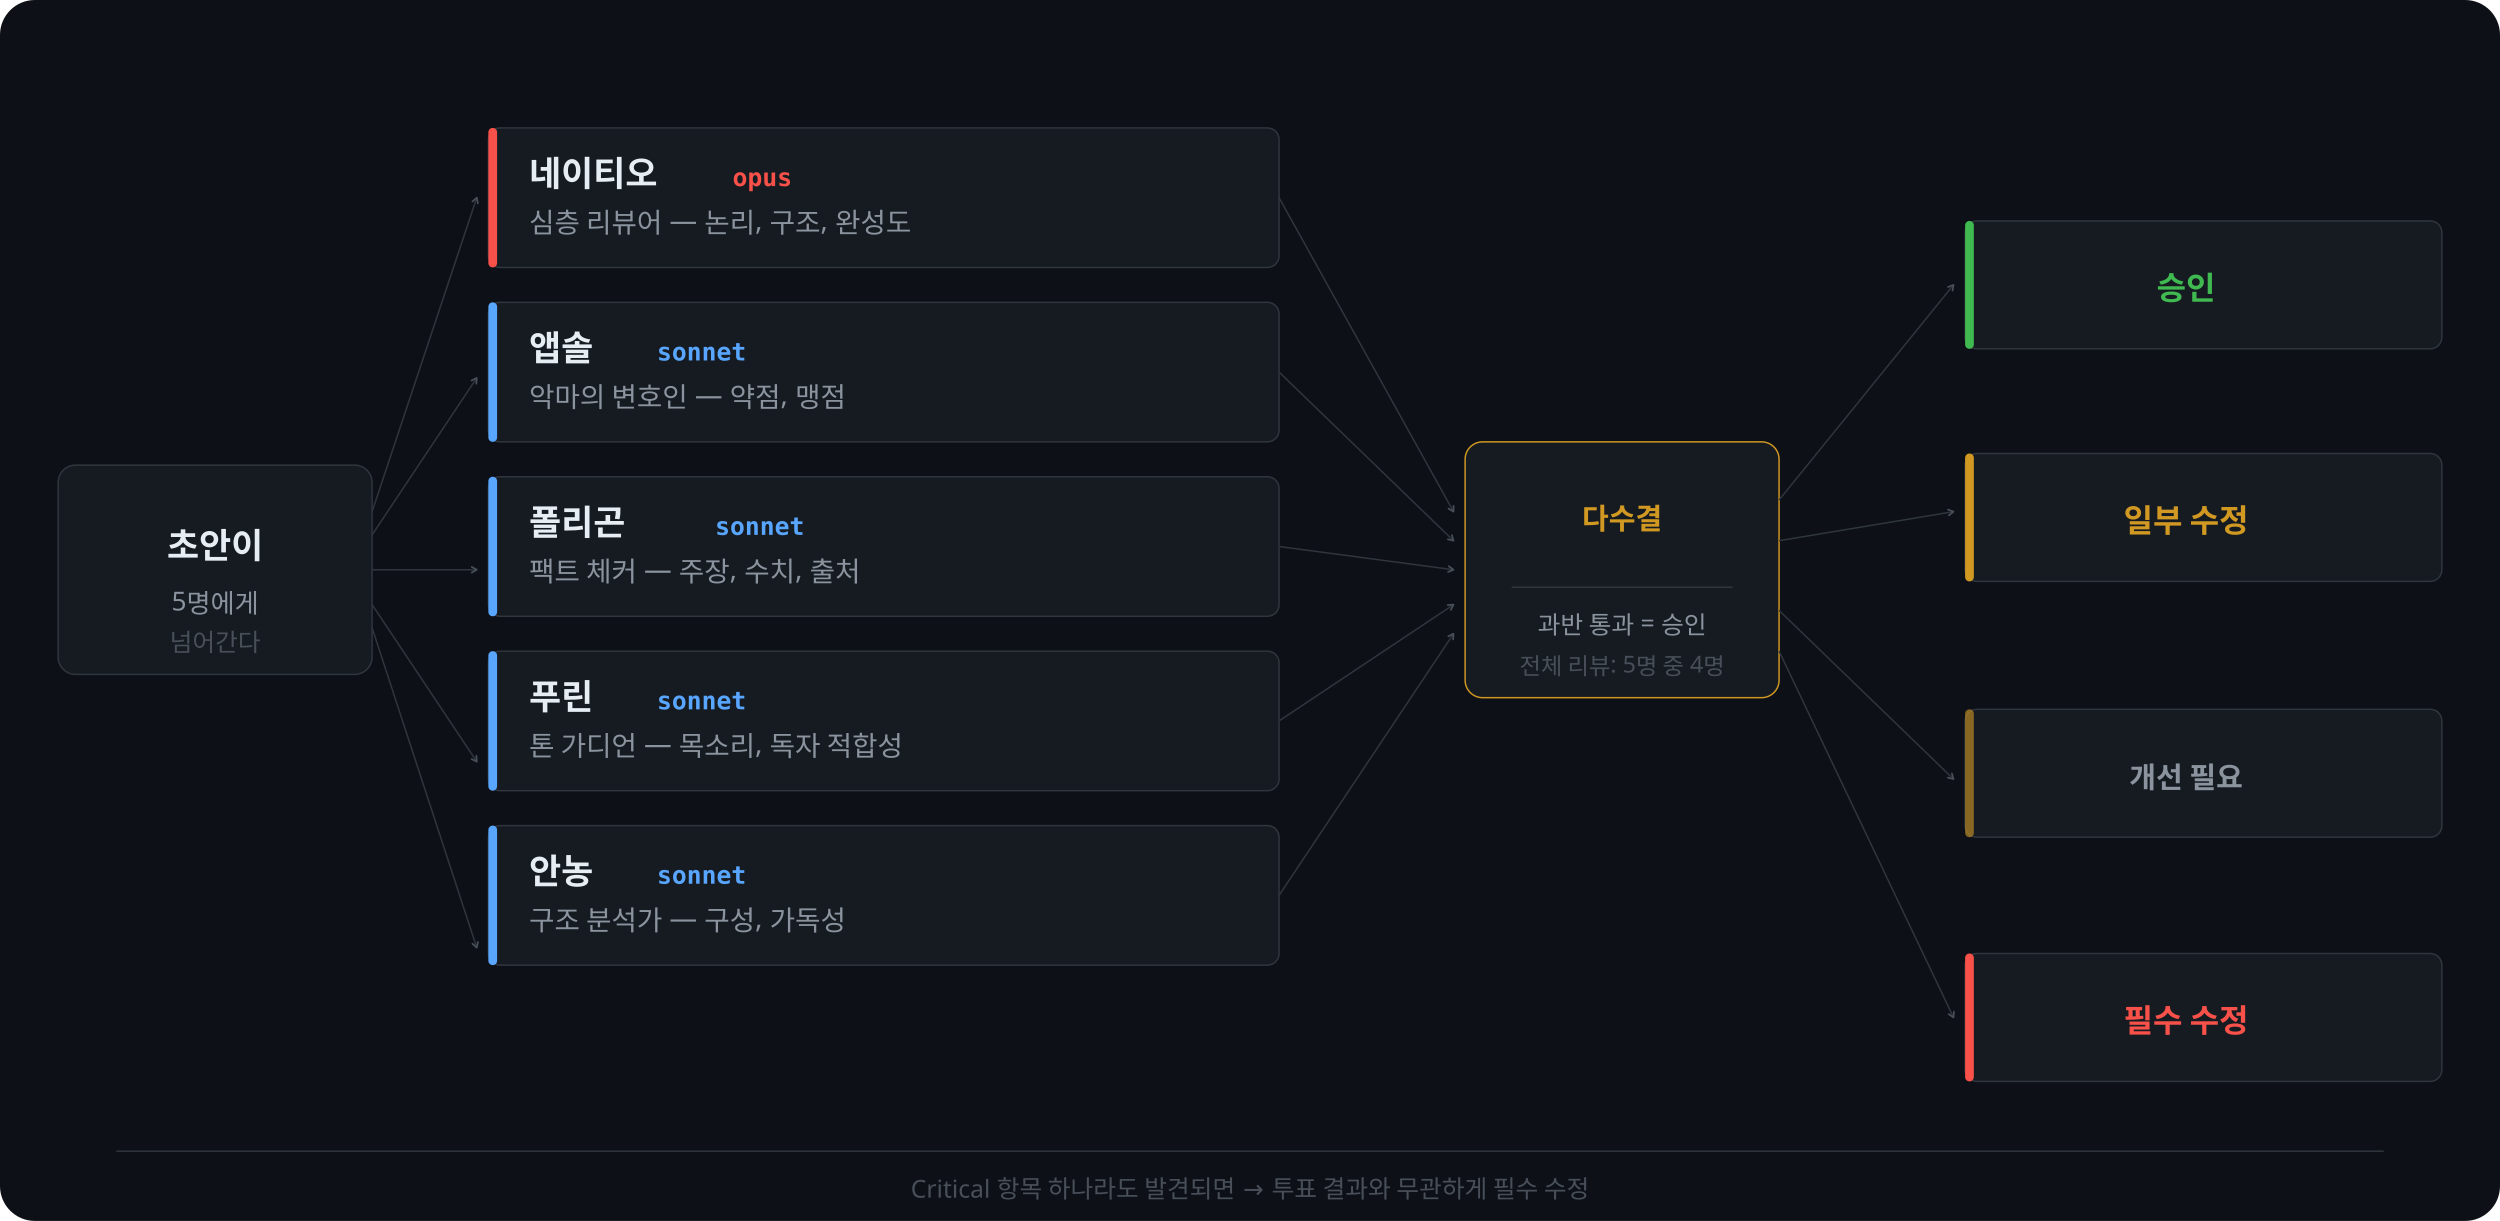
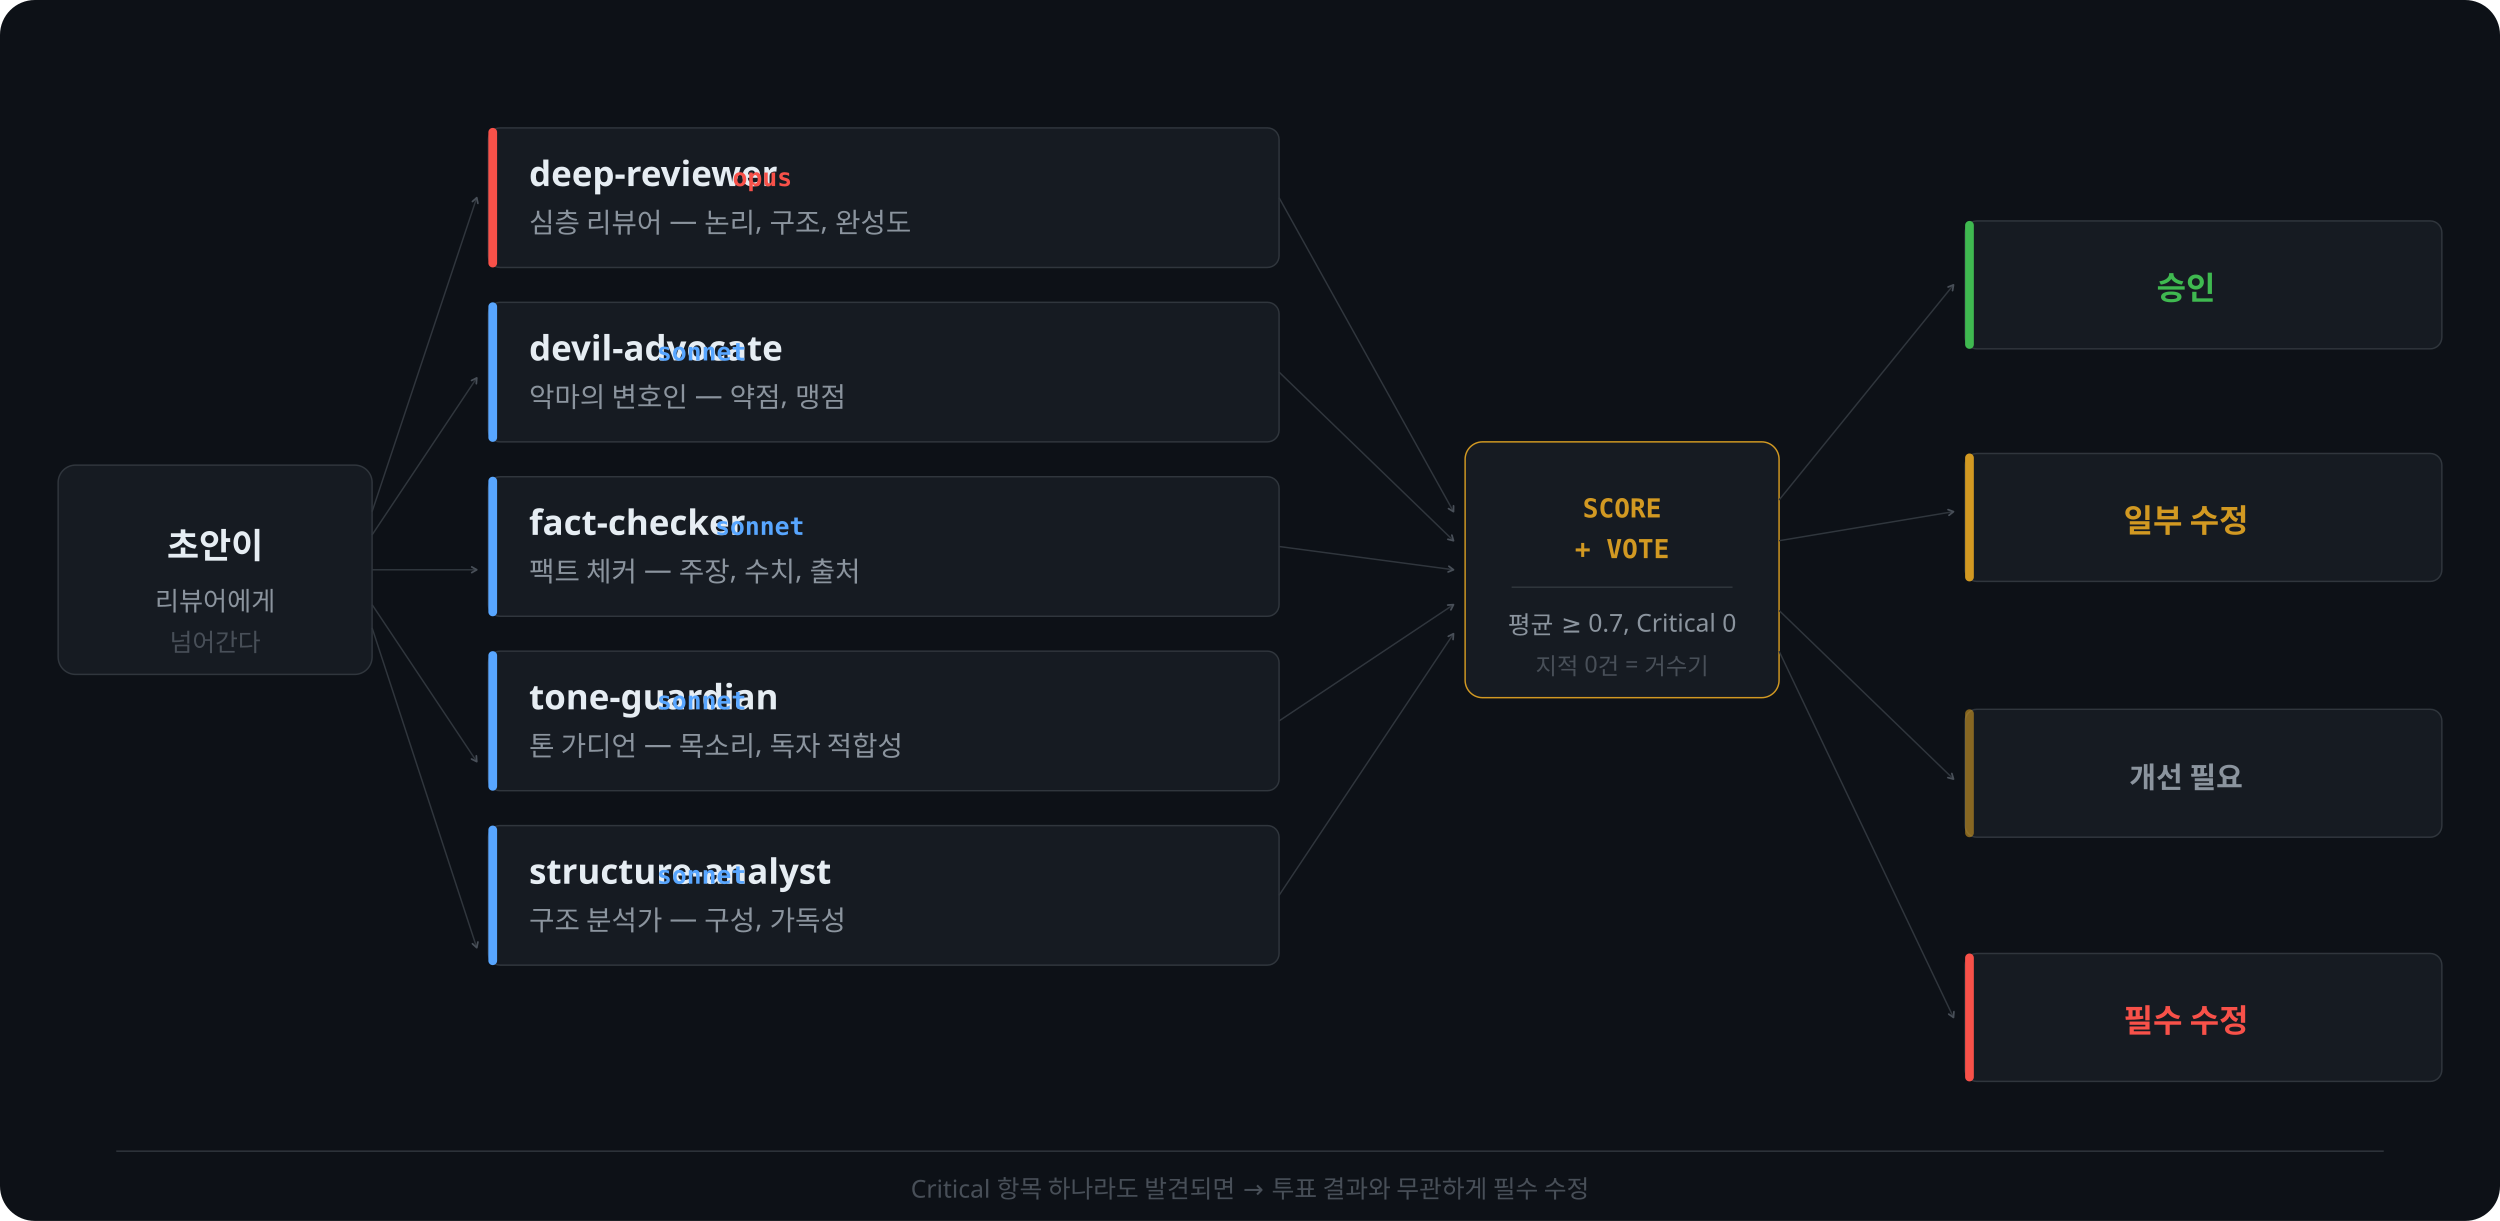
<svg xmlns="http://www.w3.org/2000/svg" viewBox="0 0 860 420" fill="none" role="img" aria-labelledby="rf-title rf-desc">
  <defs>
    <marker id="arr" markerWidth="5" markerHeight="5" refX="4" refY="2.5" orient="auto" markerUnits="strokeWidth">
      <path d="M0.5,0.5 L4,2.5 L0.5,4.5" fill="none" stroke="#484f58" stroke-width="1.2" stroke-linecap="round" stroke-linejoin="round" />
    </marker>
  </defs>
  <rect width="860" height="420" rx="12" fill="#0d1117" />
  <rect x="20" y="160" width="108" height="72" rx="6" fill="#161b22" stroke="#30363d" stroke-width="0.5" />
  <text x="74" y="192" text-anchor="middle" fill="#e6edf3" font-size="12" font-weight="600" font-family="Apple SD Gothic Neo, Malgun Gothic, sans-serif">초안이</text>
-   <text x="74" y="210" text-anchor="middle" fill="#8b949e" font-size="9" font-family="Apple SD Gothic Neo, Malgun Gothic, sans-serif">5명에게</text>
+   <text x="74" y="210" text-anchor="middle" fill="#8b949e" font-size="9" font-family="Apple SD Gothic Neo, Malgun Gothic, sans-serif">리뷰어에게</text>
  <text x="74" y="224" text-anchor="middle" fill="#484f58" font-size="8.5" font-family="Apple SD Gothic Neo, Malgun Gothic, sans-serif">넘어간다</text>
  <line x1="128" y1="176" x2="164" y2="68" stroke="#30363d" stroke-width="0.5" marker-end="url(#arr)" />
  <line x1="128" y1="184" x2="164" y2="130" stroke="#30363d" stroke-width="0.5" marker-end="url(#arr)" />
  <line x1="128" y1="196" x2="164" y2="196" stroke="#30363d" stroke-width="0.5" marker-end="url(#arr)" />
  <line x1="128" y1="208" x2="164" y2="262" stroke="#30363d" stroke-width="0.5" marker-end="url(#arr)" />
  <line x1="128" y1="216" x2="164" y2="326" stroke="#30363d" stroke-width="0.5" marker-end="url(#arr)" />
  <rect x="168" y="44" width="272" height="48" rx="4" fill="#161b22" stroke="#30363d" stroke-width="0.5" />
  <rect x="168" y="44" width="3" height="48" rx="1.5" fill="#f85149" />
-   <text x="182" y="64" fill="#e6edf3" font-size="12" font-weight="600" font-family="Apple SD Gothic Neo, Malgun Gothic, sans-serif">네이티오</text>
+   <text x="182" y="64" fill="#e6edf3" font-size="12" font-weight="600" font-family="Apple SD Gothic Neo, Malgun Gothic, sans-serif">deep-reviewer</text>
  <text x="252" y="64" fill="#f85149" font-size="8.5" font-weight="600" font-family="SF Mono, Consolas, monospace">opus</text>
  <text x="182" y="80" fill="#8b949e" font-size="9.5" font-family="Apple SD Gothic Neo, Malgun Gothic, sans-serif">심층 리뷰어 — 논리, 구조, 완성도</text>
  <rect x="168" y="104" width="272" height="48" rx="4" fill="#161b22" stroke="#30363d" stroke-width="0.5" />
  <rect x="168" y="104" width="3" height="48" rx="1.5" fill="#58a6ff" />
-   <text x="182" y="124" fill="#e6edf3" font-size="12" font-weight="600" font-family="Apple SD Gothic Neo, Malgun Gothic, sans-serif">앱솔</text>
+   <text x="182" y="124" fill="#e6edf3" font-size="12" font-weight="600" font-family="Apple SD Gothic Neo, Malgun Gothic, sans-serif">devil-advocate</text>
  <text x="226" y="124" fill="#58a6ff" font-size="8.5" font-weight="600" font-family="SF Mono, Consolas, monospace">sonnet</text>
  <text x="182" y="140" fill="#8b949e" font-size="9.5" font-family="Apple SD Gothic Neo, Malgun Gothic, sans-serif">악마의 변호인 — 약점, 맹점</text>
  <rect x="168" y="164" width="272" height="48" rx="4" fill="#161b22" stroke="#30363d" stroke-width="0.5" />
  <rect x="168" y="164" width="3" height="48" rx="1.5" fill="#58a6ff" />
-   <text x="182" y="184" fill="#e6edf3" font-size="12" font-weight="600" font-family="Apple SD Gothic Neo, Malgun Gothic, sans-serif">폴리곤</text>
+   <text x="182" y="184" fill="#e6edf3" font-size="12" font-weight="600" font-family="Apple SD Gothic Neo, Malgun Gothic, sans-serif">fact-checker</text>
  <text x="246" y="184" fill="#58a6ff" font-size="8.5" font-weight="600" font-family="SF Mono, Consolas, monospace">sonnet</text>
  <text x="182" y="200" fill="#8b949e" font-size="9.5" font-family="Apple SD Gothic Neo, Malgun Gothic, sans-serif">팩트 체커 — 주장, 수치, 출처</text>
  <rect x="168" y="224" width="272" height="48" rx="4" fill="#161b22" stroke="#30363d" stroke-width="0.5" />
  <rect x="168" y="224" width="3" height="48" rx="1.5" fill="#58a6ff" />
-   <text x="182" y="244" fill="#e6edf3" font-size="12" font-weight="600" font-family="Apple SD Gothic Neo, Malgun Gothic, sans-serif">푸린</text>
+   <text x="182" y="244" fill="#e6edf3" font-size="12" font-weight="600" font-family="Apple SD Gothic Neo, Malgun Gothic, sans-serif">tone-guardian</text>
  <text x="226" y="244" fill="#58a6ff" font-size="8.5" font-weight="600" font-family="SF Mono, Consolas, monospace">sonnet</text>
  <text x="182" y="260" fill="#8b949e" font-size="9.5" font-family="Apple SD Gothic Neo, Malgun Gothic, sans-serif">톤 가디언 — 목소리, 독자 적합성</text>
  <rect x="168" y="284" width="272" height="48" rx="4" fill="#161b22" stroke="#30363d" stroke-width="0.5" />
  <rect x="168" y="284" width="3" height="48" rx="1.5" fill="#58a6ff" />
-   <text x="182" y="304" fill="#e6edf3" font-size="12" font-weight="600" font-family="Apple SD Gothic Neo, Malgun Gothic, sans-serif">안농</text>
+   <text x="182" y="304" fill="#e6edf3" font-size="12" font-weight="600" font-family="Apple SD Gothic Neo, Malgun Gothic, sans-serif">structure-analyst</text>
  <text x="226" y="304" fill="#58a6ff" font-size="8.5" font-weight="600" font-family="SF Mono, Consolas, monospace">sonnet</text>
  <text x="182" y="320" fill="#8b949e" font-size="9.5" font-family="Apple SD Gothic Neo, Malgun Gothic, sans-serif">구조 분석가 — 구성, 가독성</text>
  <line x1="440" y1="68" x2="500" y2="176" stroke="#30363d" stroke-width="0.5" marker-end="url(#arr)" />
  <line x1="440" y1="128" x2="500" y2="186" stroke="#30363d" stroke-width="0.5" marker-end="url(#arr)" />
  <line x1="440" y1="188" x2="500" y2="196" stroke="#30363d" stroke-width="0.5" marker-end="url(#arr)" />
  <line x1="440" y1="248" x2="500" y2="208" stroke="#30363d" stroke-width="0.5" marker-end="url(#arr)" />
  <line x1="440" y1="308" x2="500" y2="218" stroke="#30363d" stroke-width="0.5" marker-end="url(#arr)" />
  <rect x="504" y="152" width="108" height="88" rx="6" fill="#161b22" stroke="#d29922" stroke-width="0.5" />
-   <text x="558" y="182" text-anchor="middle" fill="#d29922" font-size="10" font-weight="600" font-family="Apple SD Gothic Neo, Malgun Gothic, sans-serif">다수결</text>
+   <text x="558" y="178" text-anchor="middle" fill="#d29922" font-size="9" font-weight="600" font-family="SF Mono, Consolas, monospace">SCORE</text>
+   <text x="558" y="192" text-anchor="middle" fill="#d29922" font-size="9" font-weight="600" font-family="SF Mono, Consolas, monospace">+ VOTE</text>
  <line x1="520" y1="202" x2="596" y2="202" stroke="#30363d" stroke-width="0.5" />
-   <text x="558" y="218" text-anchor="middle" fill="#8b949e" font-size="8.5" font-family="Apple SD Gothic Neo, Malgun Gothic, sans-serif">과반 통과 = 승인</text>
-   <text x="558" y="232" text-anchor="middle" fill="#484f58" font-size="8" font-family="Apple SD Gothic Neo, Malgun Gothic, sans-serif">전체 리뷰: 5명 중 4명</text>
+   <text x="558" y="218" text-anchor="middle" fill="#8b949e" font-size="8.5" font-family="Apple SD Gothic Neo, Malgun Gothic, sans-serif">평균 ≥ 0.7, Critical 0</text>
+   <text x="558" y="232" text-anchor="middle" fill="#484f58" font-size="8" font-family="Apple SD Gothic Neo, Malgun Gothic, sans-serif">지적 0건 = 거수기</text>
  <line x1="612" y1="172" x2="672" y2="98" stroke="#30363d" stroke-width="0.5" marker-end="url(#arr)" />
  <line x1="612" y1="186" x2="672" y2="176" stroke="#30363d" stroke-width="0.5" marker-end="url(#arr)" />
  <line x1="612" y1="210" x2="672" y2="268" stroke="#30363d" stroke-width="0.5" marker-end="url(#arr)" />
  <line x1="612" y1="224" x2="672" y2="350" stroke="#30363d" stroke-width="0.5" marker-end="url(#arr)" />
  <rect x="676" y="76" width="164" height="44" rx="4" fill="#161b22" stroke="#30363d" stroke-width="0.5" />
  <rect x="676" y="76" width="3" height="44" rx="1.5" fill="#3fb950" />
  <text x="752" y="103" text-anchor="middle" fill="#3fb950" font-size="11" font-weight="600" font-family="Apple SD Gothic Neo, Malgun Gothic, sans-serif">승인</text>
  <rect x="676" y="156" width="164" height="44" rx="4" fill="#161b22" stroke="#30363d" stroke-width="0.5" />
  <rect x="676" y="156" width="3" height="44" rx="1.5" fill="#d29922" />
  <text x="752" y="183" text-anchor="middle" fill="#d29922" font-size="11" font-weight="600" font-family="Apple SD Gothic Neo, Malgun Gothic, sans-serif">일부 수정</text>
  <rect x="676" y="244" width="164" height="44" rx="4" fill="#161b22" stroke="#30363d" stroke-width="0.5" />
  <rect x="676" y="244" width="3" height="44" rx="1.5" fill="#d29922" opacity="0.6" />
  <text x="752" y="271" text-anchor="middle" fill="#8b949e" font-size="10" font-weight="600" font-family="Apple SD Gothic Neo, Malgun Gothic, sans-serif">개선 필요</text>
  <rect x="676" y="328" width="164" height="44" rx="4" fill="#161b22" stroke="#30363d" stroke-width="0.5" />
  <rect x="676" y="328" width="3" height="44" rx="1.5" fill="#f85149" />
  <text x="752" y="355" text-anchor="middle" fill="#f85149" font-size="11" font-weight="600" font-family="Apple SD Gothic Neo, Malgun Gothic, sans-serif">필수 수정</text>
  <line x1="40" y1="396" x2="820" y2="396" stroke="#30363d" stroke-width="0.5" />
  <text x="430" y="412" text-anchor="middle" fill="#484f58" font-size="8.5" font-family="Apple SD Gothic Neo, Malgun Gothic, sans-serif">Critical 항목 하나라도 발견되면 → 투표 결과와 무관하게 필수 수정</text>
</svg>
